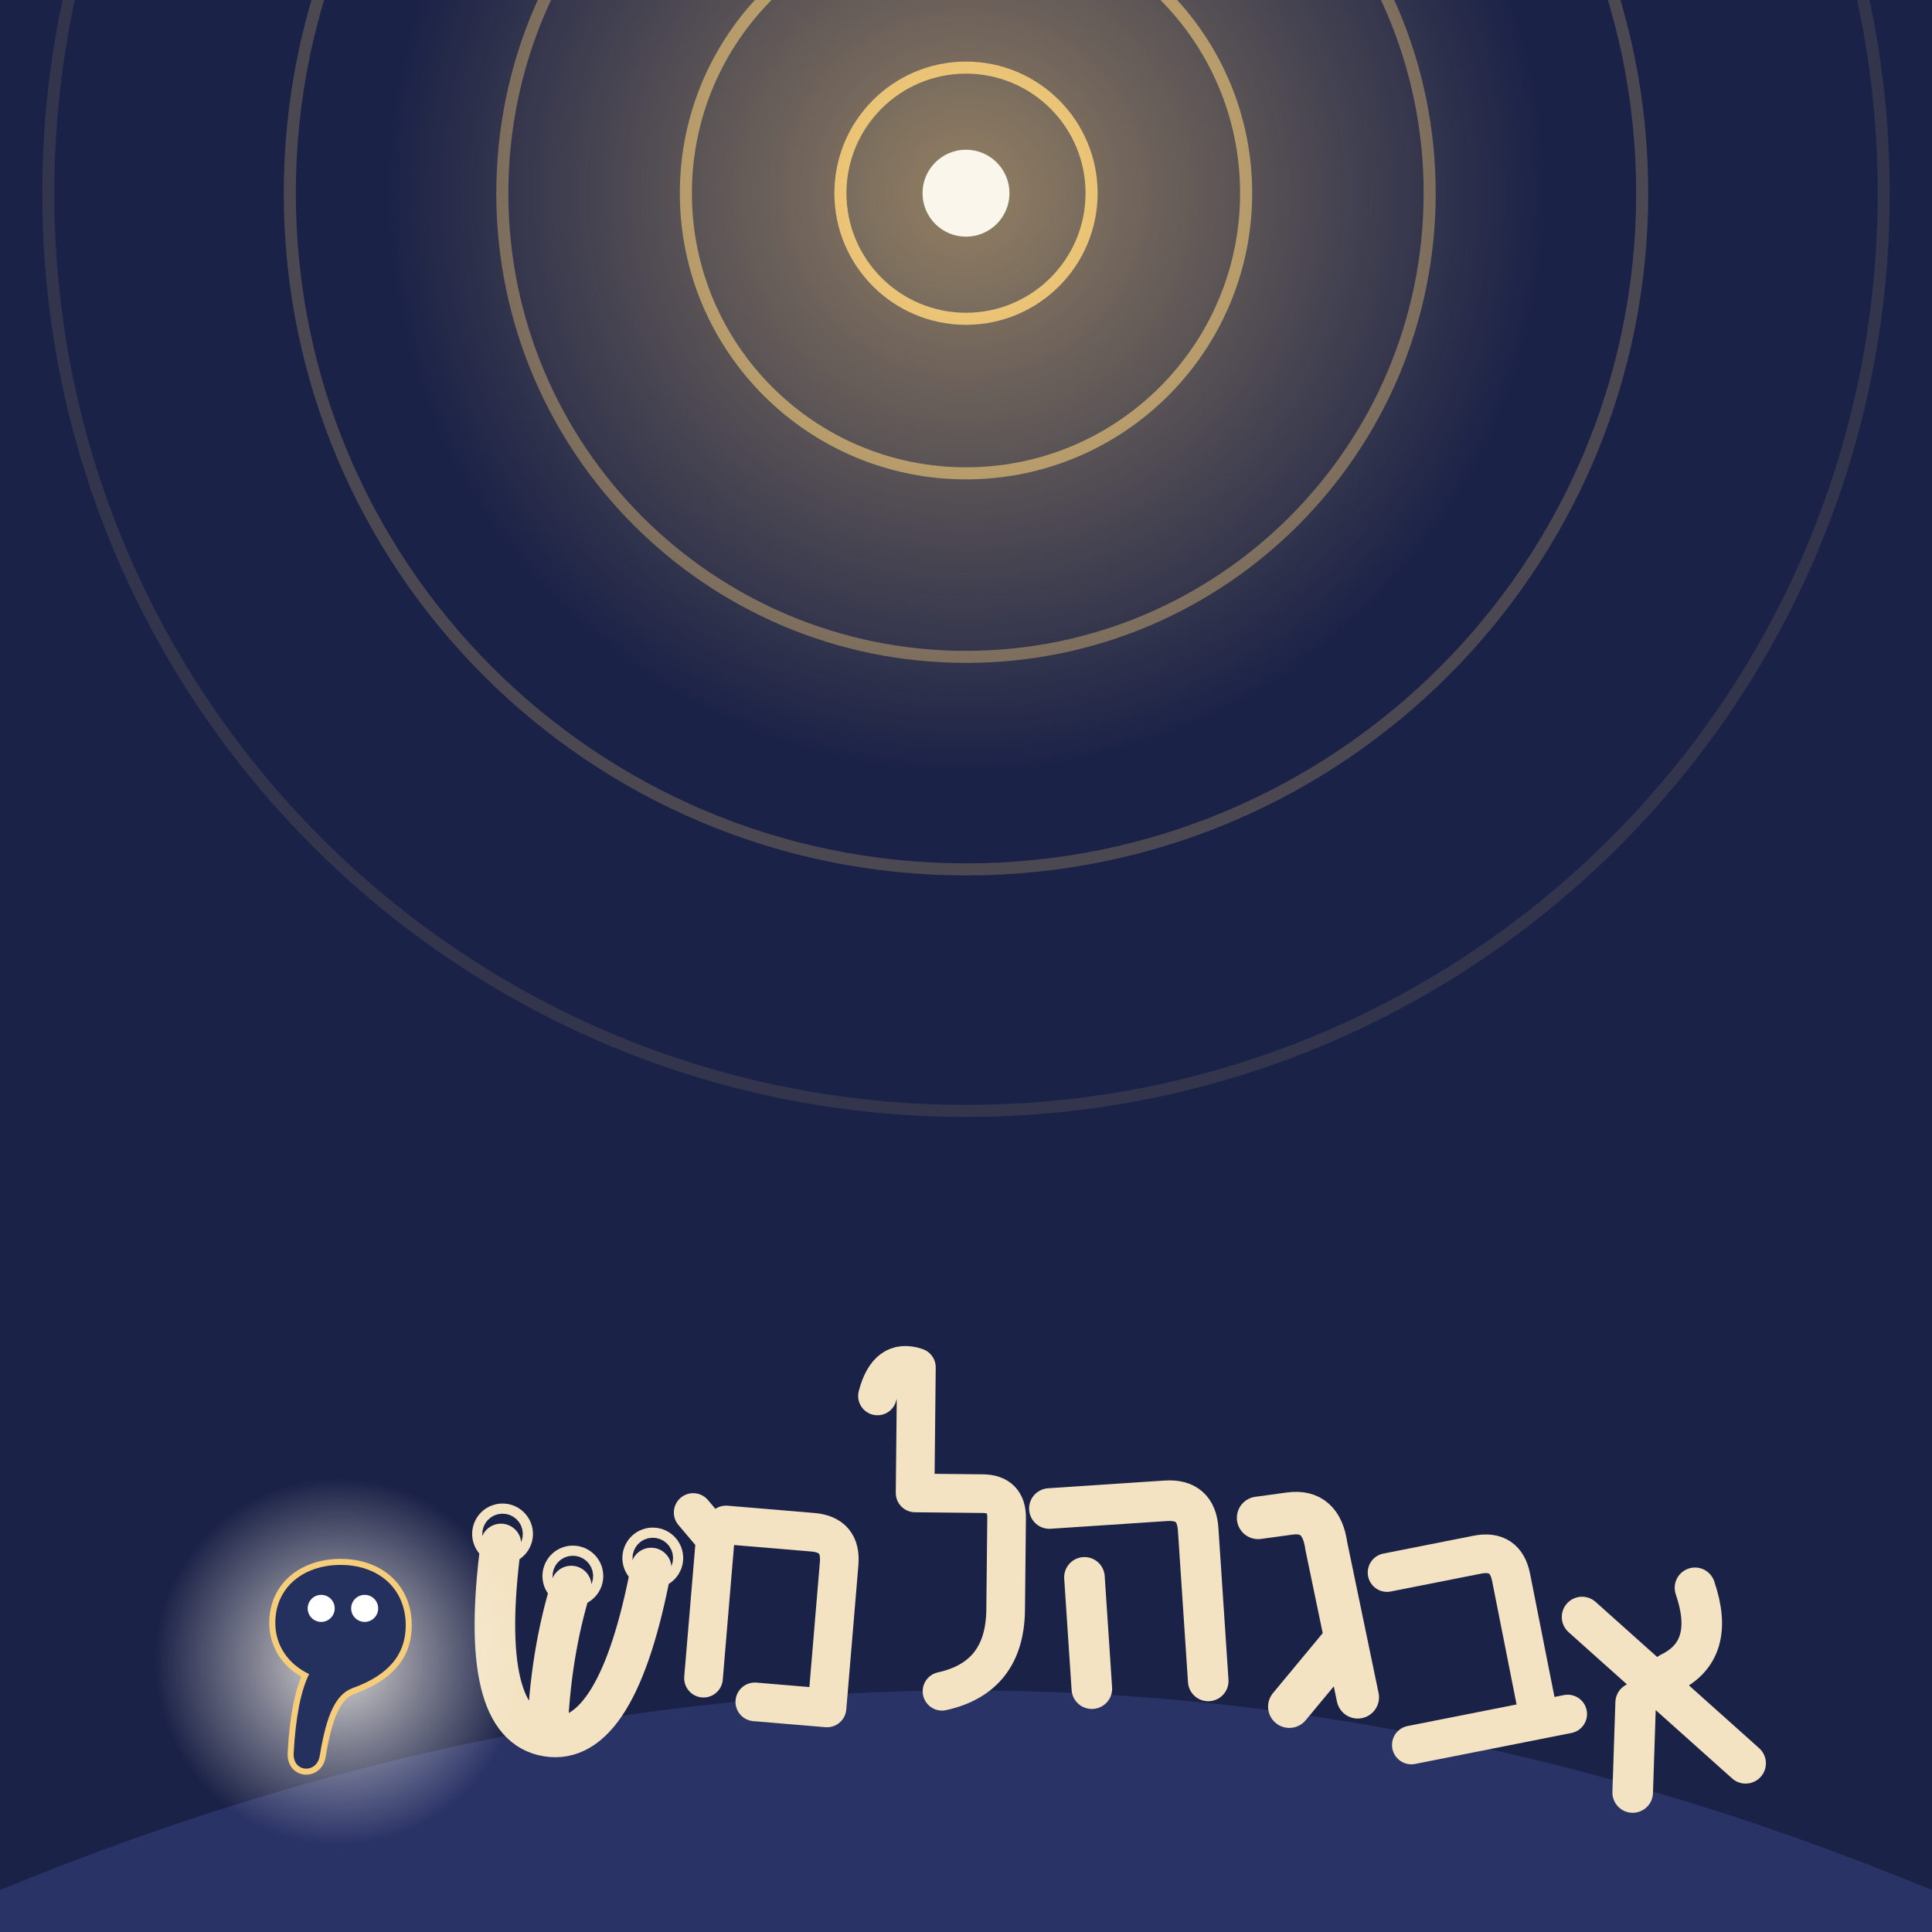
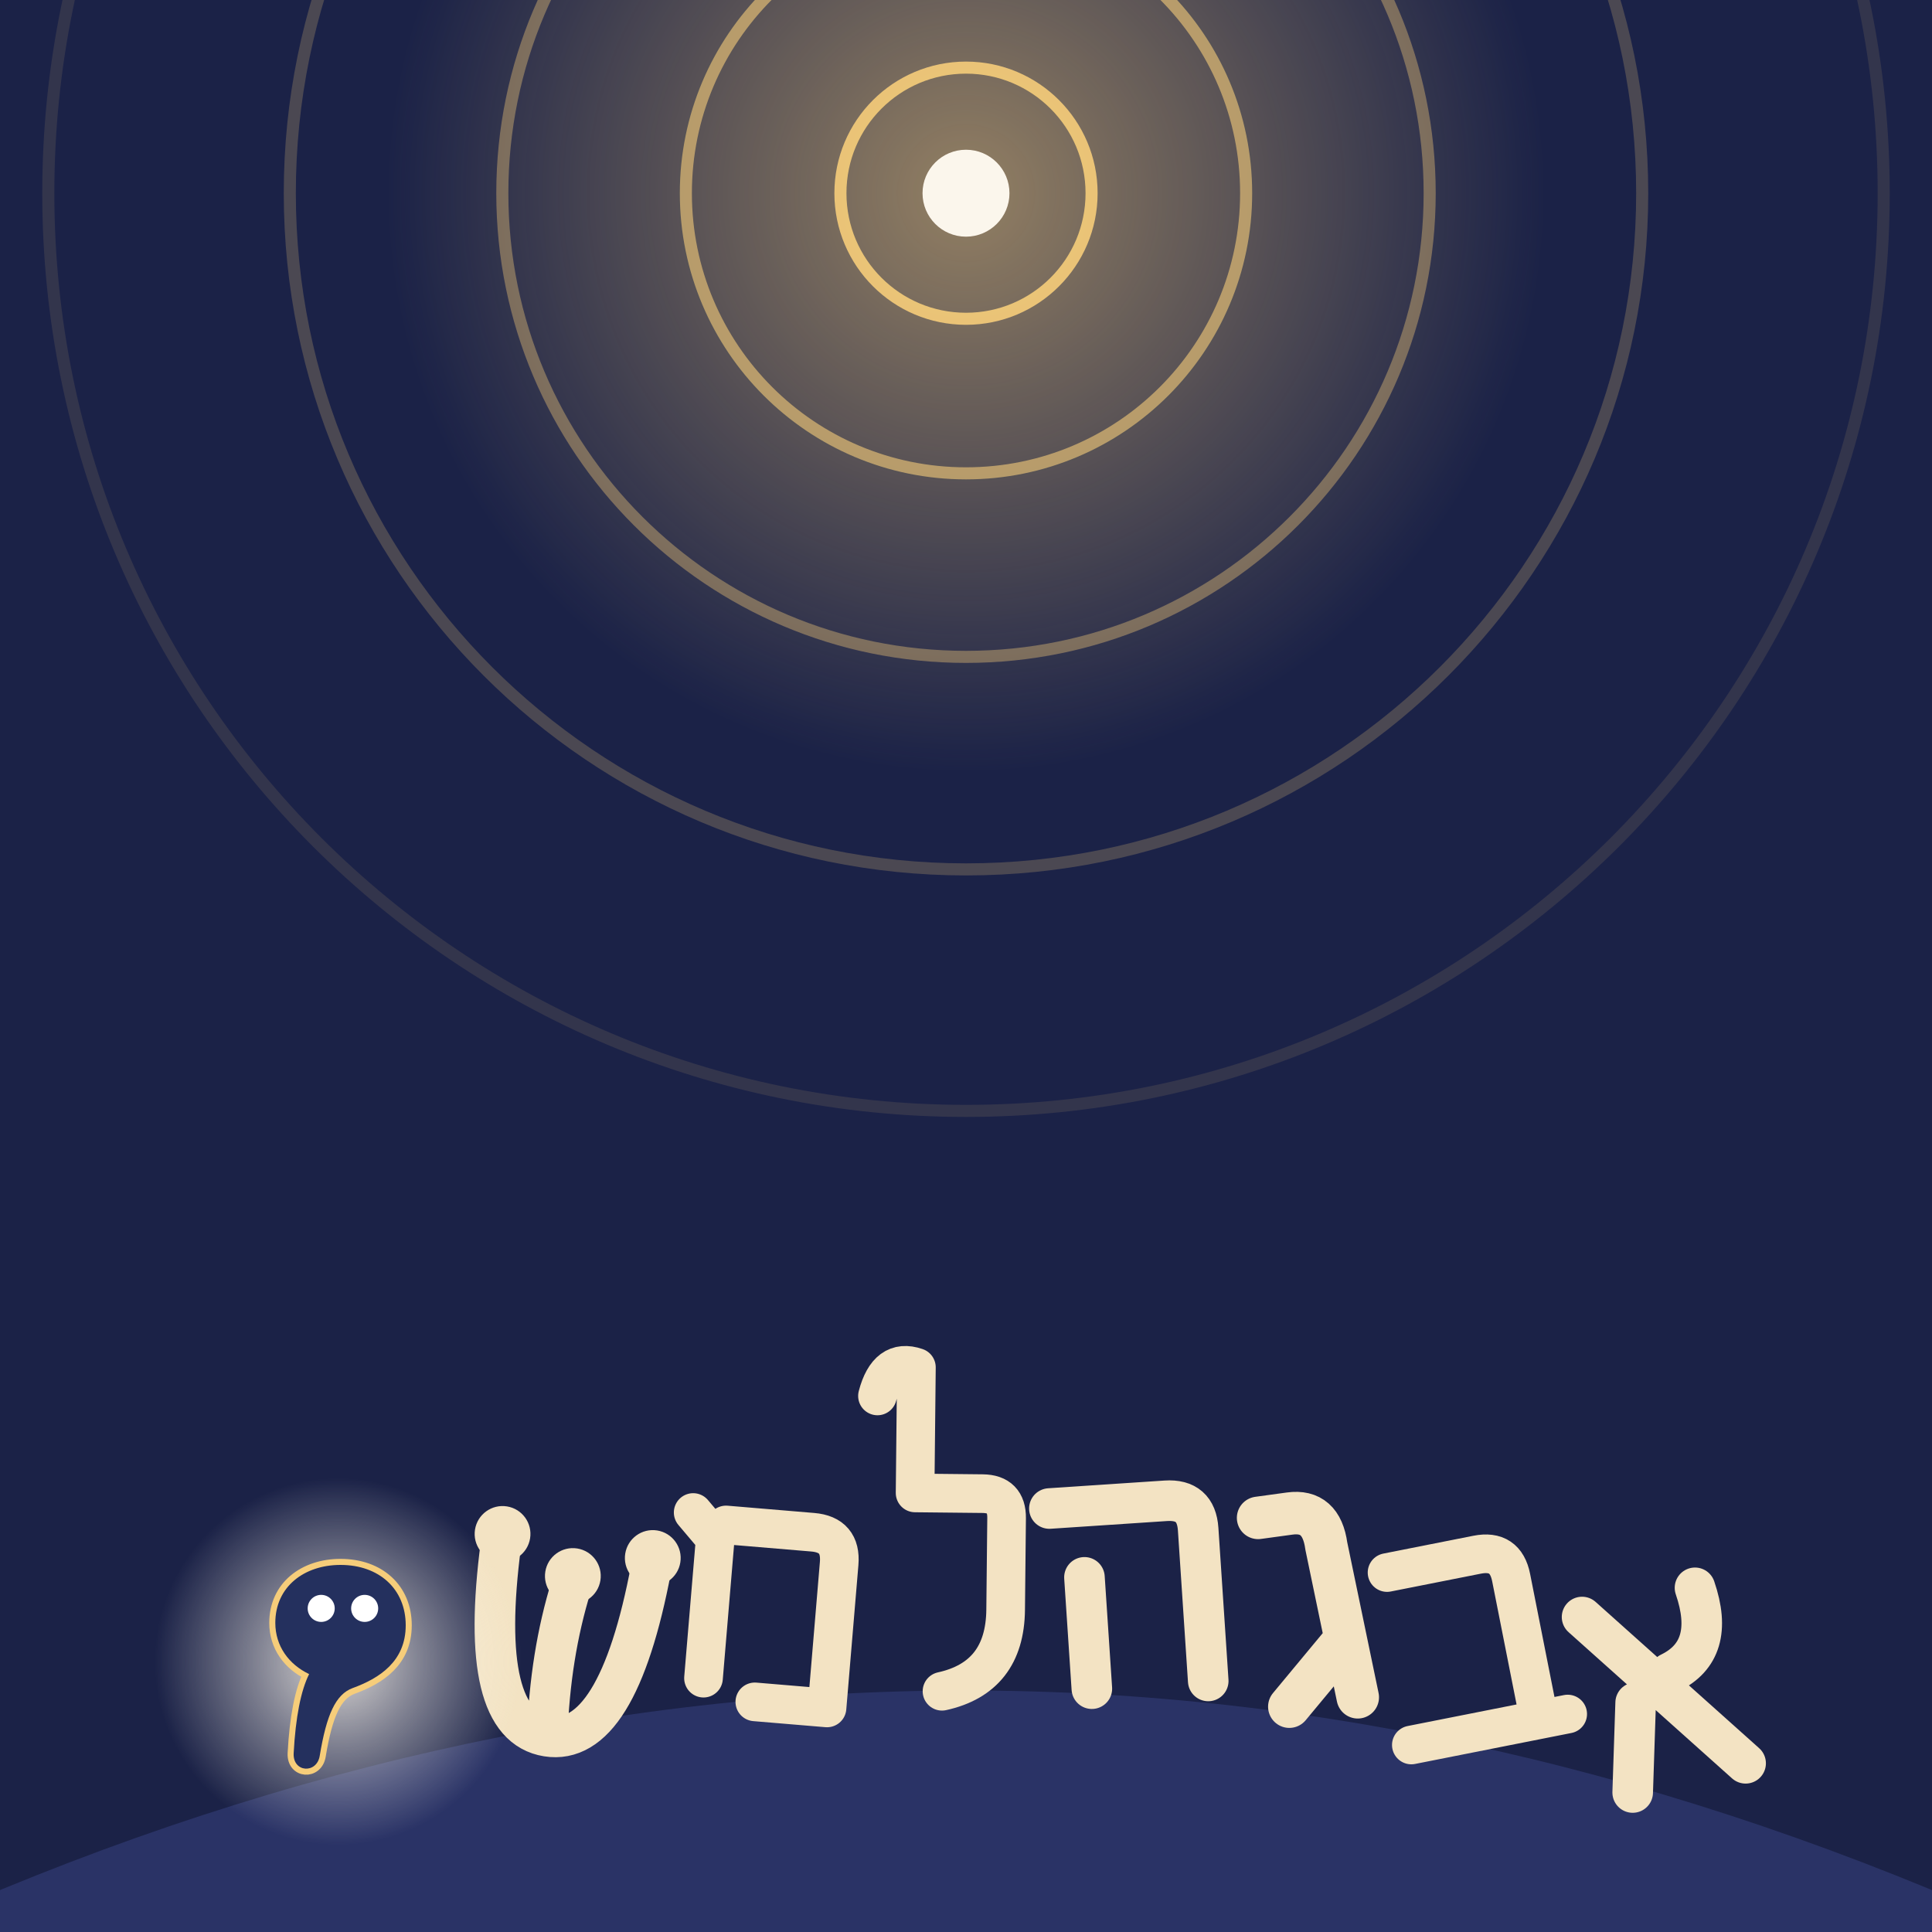
<svg xmlns="http://www.w3.org/2000/svg" viewBox="0 0 400 400" preserveAspectRatio="xMidYMid slice">
  <rect width="400" height="400" fill="#1B2247" />
  <defs>
    <radialGradient id="p05-glow" cx="200" cy="40" r="120" gradientUnits="userSpaceOnUse">
      <stop offset="0" stop-color="#F6CD7A" stop-opacity=".55" />
      <stop offset="1" stop-color="#F6CD7A" stop-opacity="0" />
    </radialGradient>
    <radialGradient id="p05-yglow">
      <stop offset="0" stop-color="#FBF6EC" stop-opacity=".85" />
      <stop offset=".45" stop-color="#FBF6EC" stop-opacity=".45" />
      <stop offset="1" stop-color="#FBF6EC" stop-opacity="0" />
    </radialGradient>
    <path id="p05-yud" d="M7 14C7 6.5 13 2 20.5 2C28.5 2 34 7 34 14.5C34 22 28.5 25.5 23 27.5C19.5 28.8 17.6 33 16.2 41.5C15.6 45.3 10.6 45 10.8 41C11.2 33.5 12.3 28 14 24.6C9.8 22.6 7 18.8 7 14Z" />
  </defs>
  <circle cx="200" cy="40" r="120" fill="url(#p05-glow)" />
  <g fill="none" stroke="#F6CD7A" stroke-width="2.5">
    <circle cx="200" cy="40" r="26" opacity=".9" />
    <circle cx="200" cy="40" r="58" opacity=".6" />
    <circle cx="200" cy="40" r="96" opacity=".38" />
    <circle cx="200" cy="40" r="140" opacity=".22" />
    <circle cx="200" cy="40" r="190" opacity=".11" />
  </g>
  <circle cx="200" cy="40" r="9" fill="#FBF6EC" />
  <path d="M-20 400Q200 300 420 400Z" fill="#2A3366" />
  <g fill="none" stroke="#F3E3C3" stroke-width="8" stroke-linecap="round" stroke-linejoin="round">
    <g transform="translate(95.0 360.8) rotate(9.1) scale(1.05)">
      <path d="M2 -40Q3 -4 17 -4Q31 -4 32 -40M17 -4Q15 -20 17 -34" />
-       <circle cx="2" cy="-42" r="1" stroke-width="10" />
-       <circle cx="17" cy="-36" r="1" stroke-width="10" />
-       <circle cx="32" cy="-42" r="1" stroke-width="10" />
+       <circle cx="2" cy="-42" r="5.5" fill="#F3E3C3" stroke="none" />
+       <circle cx="17" cy="-36" r="5.5" fill="#F3E3C3" stroke="none" />
+       <circle cx="32" cy="-42" r="5.5" fill="#F3E3C3" stroke="none" />
    </g>
    <g transform="translate(140.0 355.0) rotate(4.8) scale(1.0)">
      <path d="M0 -42L5 -37V-8M7 -40H25Q31 -40 31 -34V-4H16" />
    </g>
    <g transform="translate(180.0 353.0) rotate(0.6) scale(1.0)">
      <path d="M1 -64Q3 -72 9 -70V-44H23Q28 -44 28 -39V-20Q28 -6 15 -3" />
    </g>
    <g transform="translate(219.0 354.3) rotate(-3.8) scale(1.05)">
      <path d="M1 -40H24Q30 -40 30 -34V-4M7 -26V-4" />
    </g>
    <g transform="translate(261.0 358.6) rotate(-7.8) scale(1.1)">
      <path d="M5 -40H11Q17 -40 17 -33L19 -4M18 -15L6 -4" />
    </g>
    <g transform="translate(292.0 365.4) rotate(-11.2) scale(1.0)">
      <path d="M3 -40H22Q28 -40 28 -34V-4M1 -4H34" />
    </g>
    <g transform="translate(334.0 376.5) rotate(-14.5) scale(1.05)">
      <path d="M4 -40L28 -4M27 -40Q28 -27 18 -25M10 -21L5 -4" />
    </g>
  </g>
  <circle cx="70" cy="344" r="38" fill="url(#p05-yglow)" />
  <g transform="translate(50 322)">
    <use href="#p05-yud" fill="none" stroke="#F6CD7A" stroke-width="2.5" />
    <use href="#p05-yud" fill="#24305E" />
    <circle cx="16.5" cy="11" r="2.8" fill="#fff" />
    <circle cx="25.5" cy="11" r="2.8" fill="#fff" />
  </g>
</svg>
